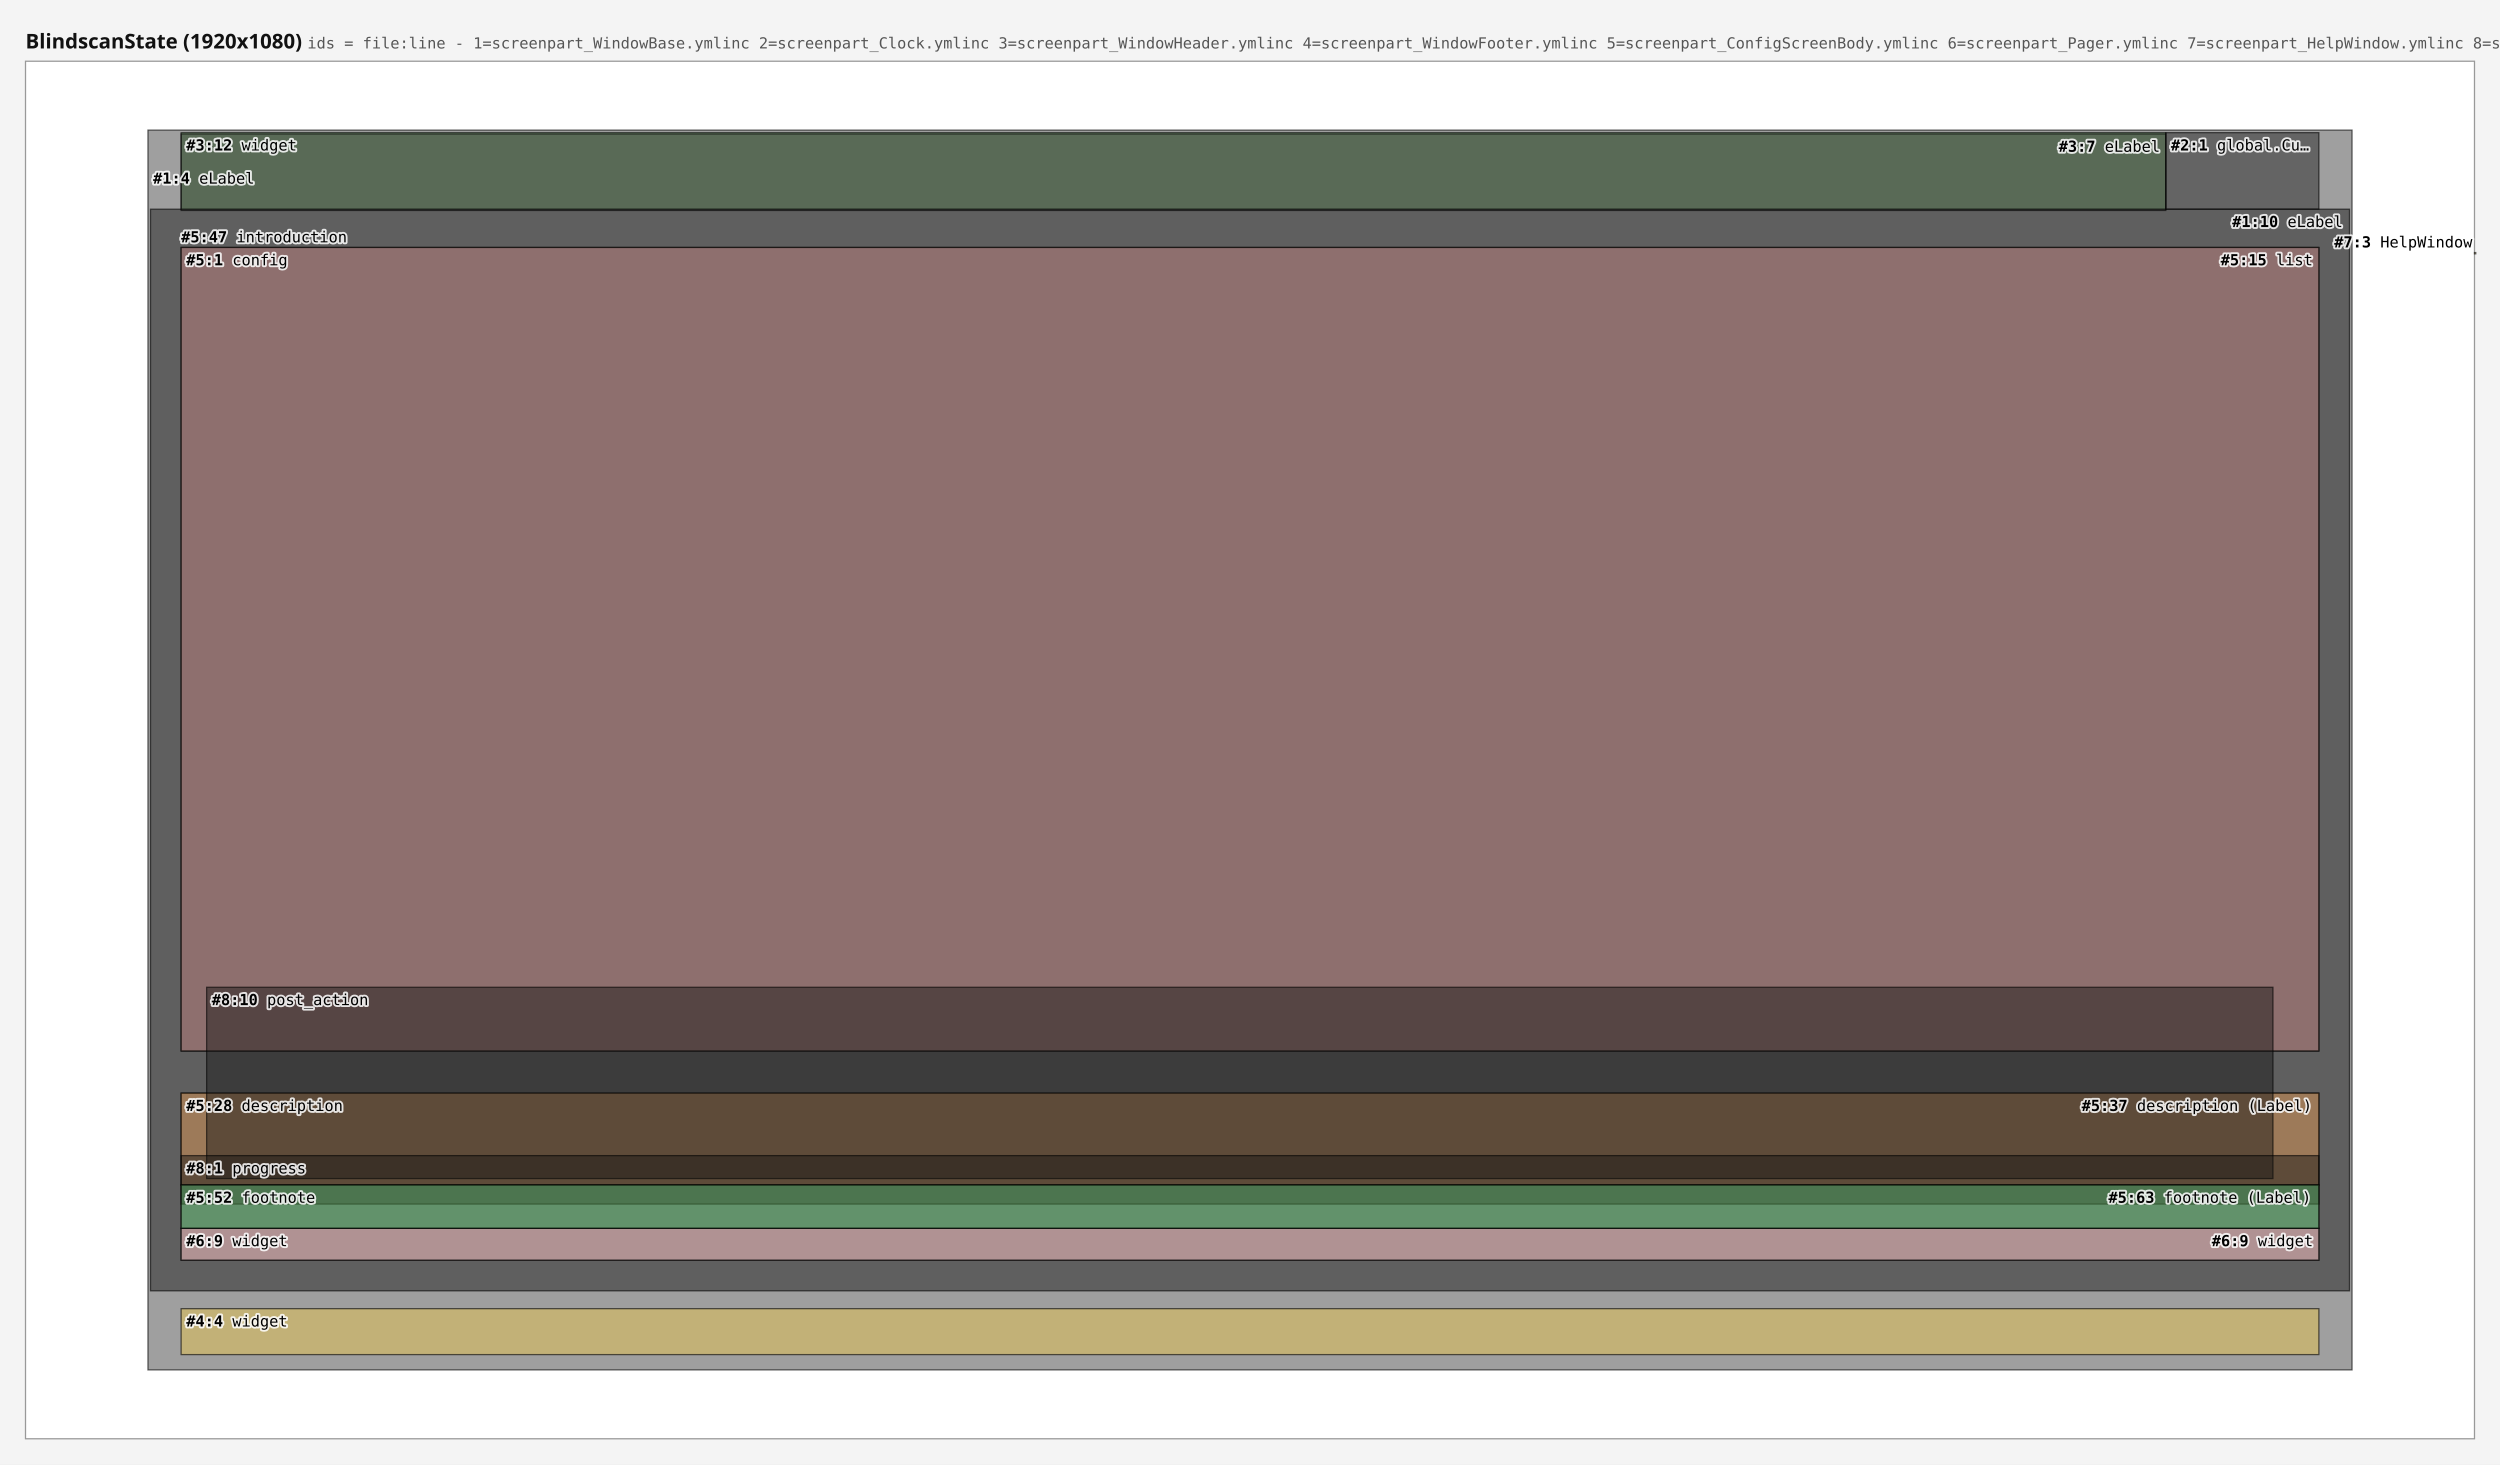
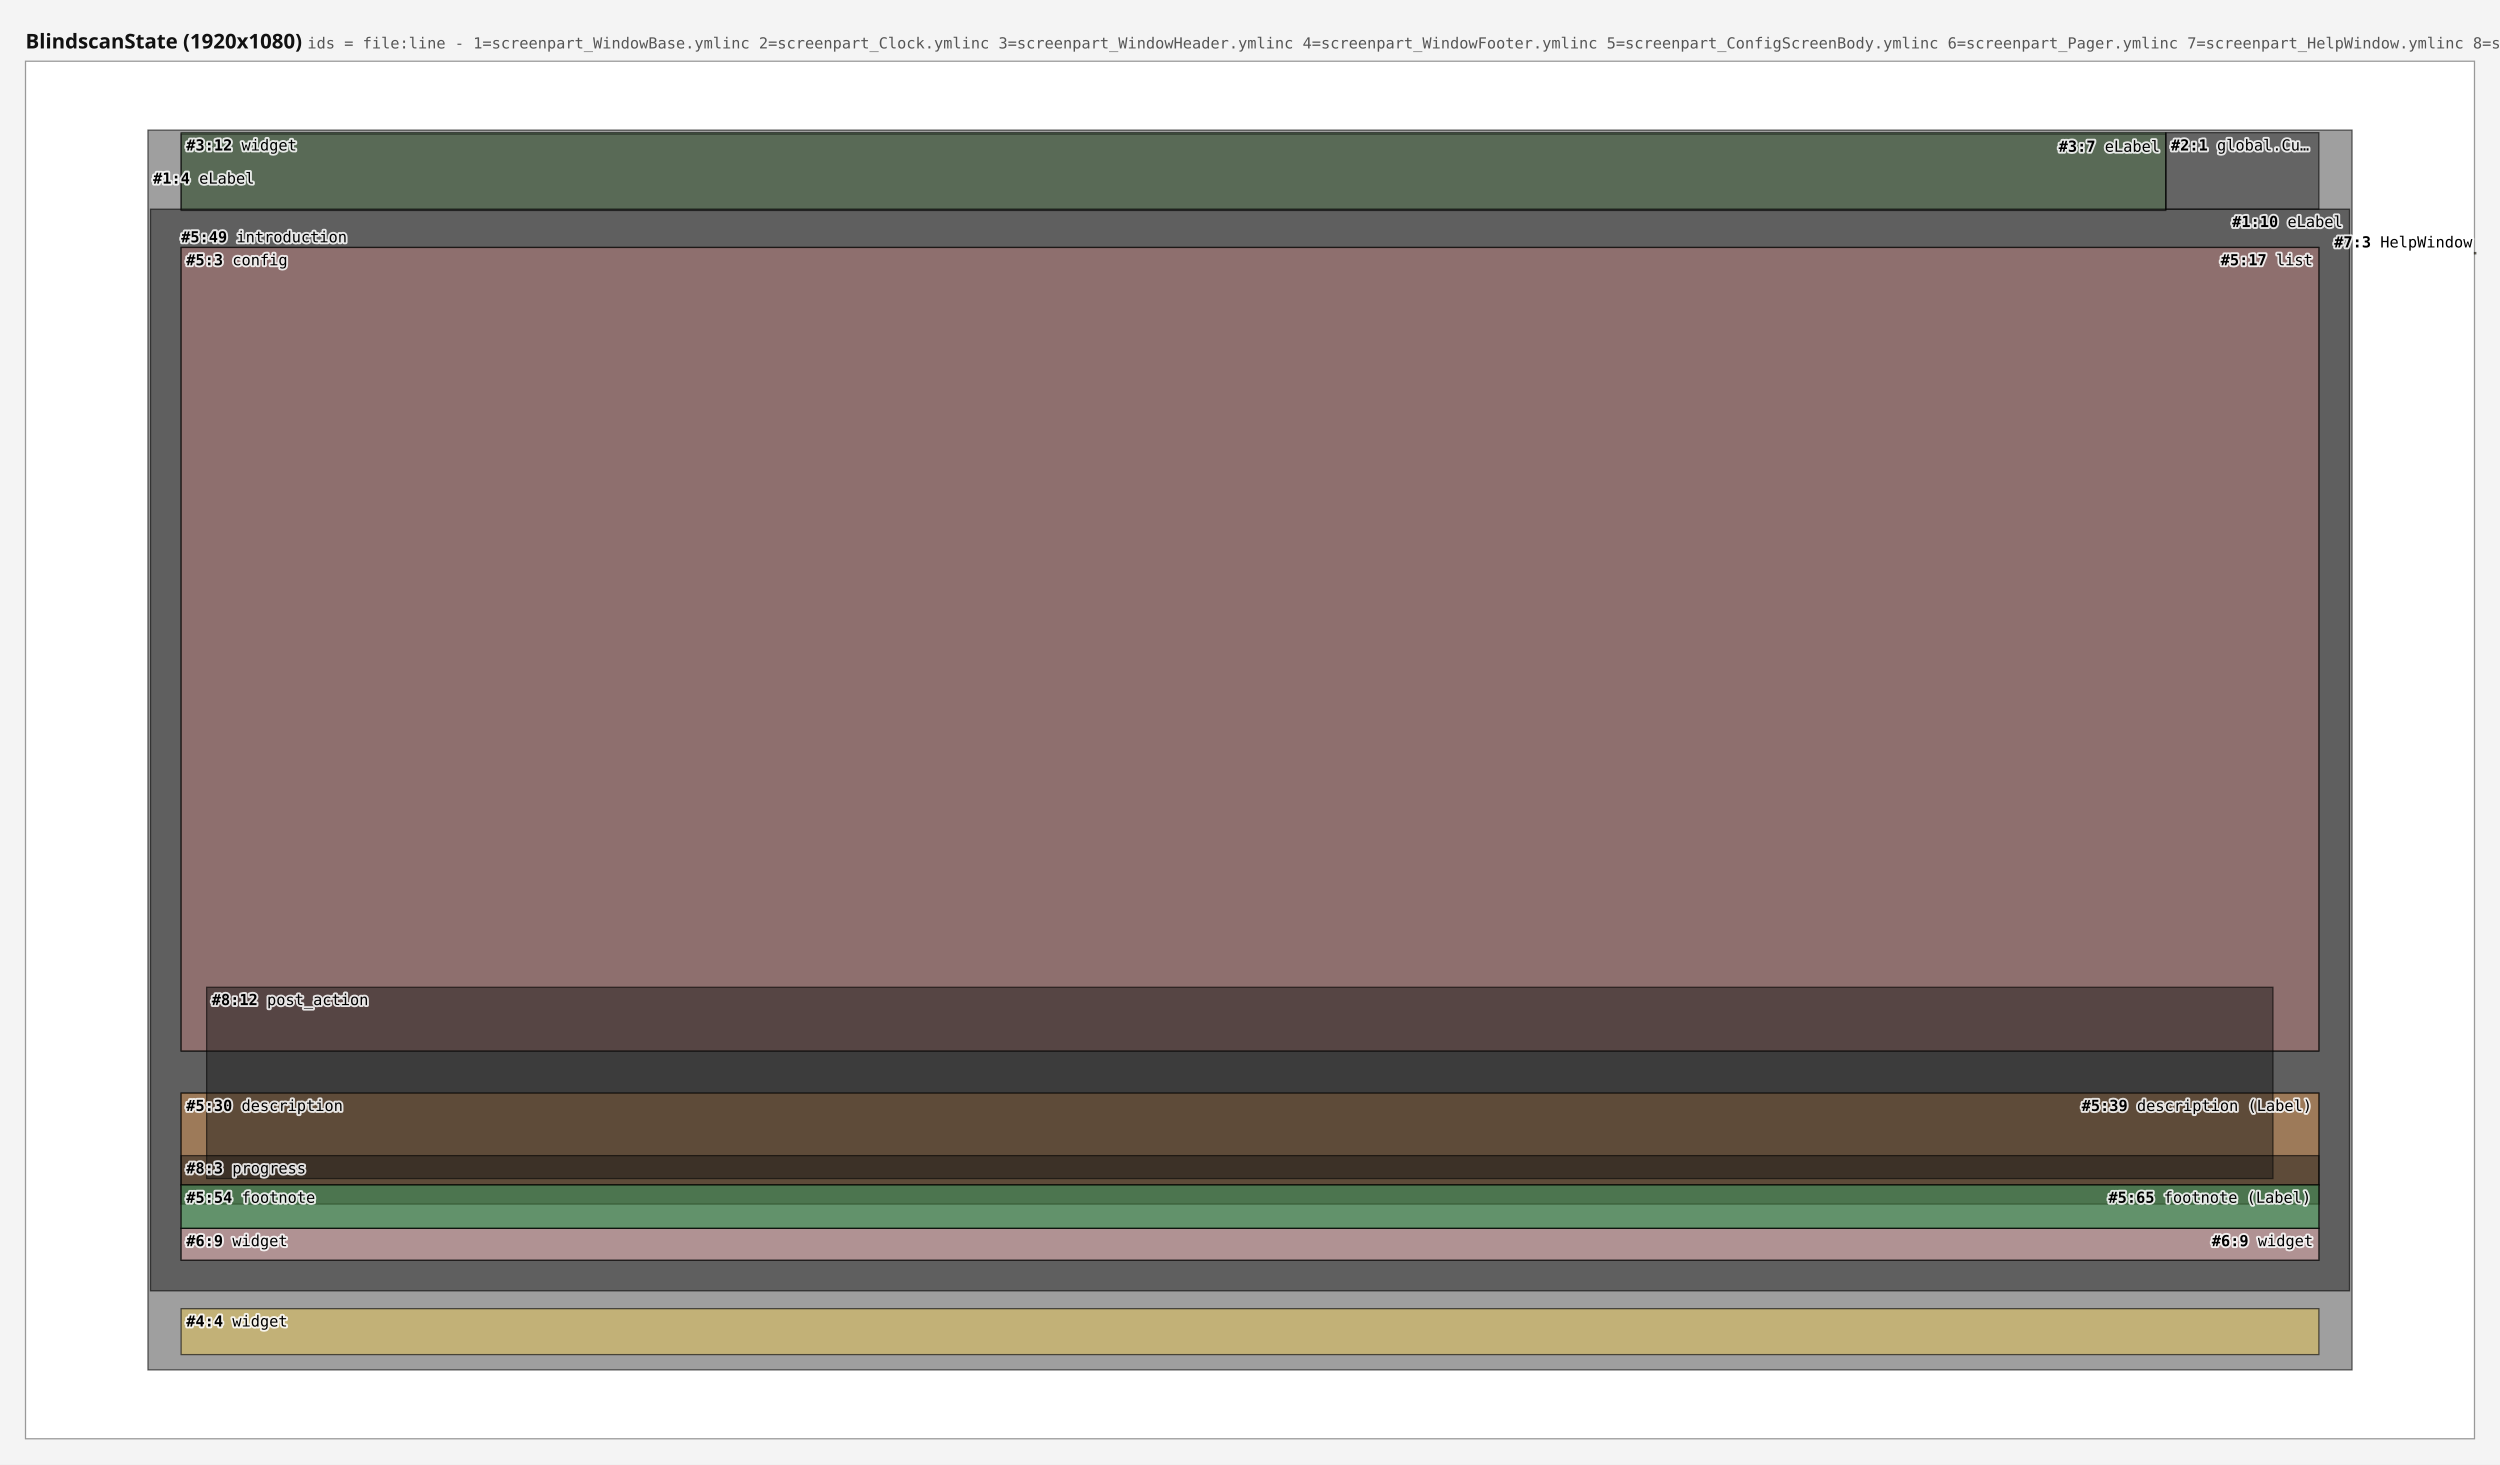
<svg xmlns="http://www.w3.org/2000/svg" width="1960" height="1148" viewBox="0 0 1960 1148">
  <rect x="0" y="0" width="1960" height="1148" fill="#f4f4f4" />
  <text x="20" y="38" font-family="sans-serif" font-size="16" font-weight="bold" fill="#111111">BlindscanState (1920x1080) <tspan font-family="monospace" font-size="12" font-weight="normal" fill="#555555">ids = file:line - 1=screenpart_WindowBase.ymlinc  2=screenpart_Clock.ymlinc  3=screenpart_WindowHeader.ymlinc  4=screenpart_WindowFooter.ymlinc  5=screenpart_ConfigScreenBody.ymlinc  6=screenpart_Pager.ymlinc  7=screenpart_HelpWindow.ymlinc  8=screenpart_BlindscanStateBody.ymlinc</tspan>
  </text>
  <g data-screen="0" transform="translate(20,48)">
    <rect x="0" y="0" width="1920" height="1080" fill="#ffffff" stroke="#999999" stroke-width="1" />
    <rect data-ref="0:0" data-src="screenpart_WindowBase.ymlinc:4" x="96" y="54" width="1728" height="972" fill="#2c2c2c" fill-opacity="0.45" stroke="#000000" stroke-opacity="0.6" stroke-width="1" />
    <rect data-ref="0:1" data-src="screenpart_WindowBase.ymlinc:10" x="98" y="116" width="1724" height="848" fill="#121212" fill-opacity="0.45" stroke="#000000" stroke-opacity="0.6" stroke-width="1" />
    <rect data-ref="0:4" data-src="screenpart_WindowHeader.ymlinc:12" x="122" y="56" width="1556" height="60" fill="#59a14f" fill-opacity="0.45" stroke="#000000" stroke-opacity="0.6" stroke-width="1" />
-     <rect data-ref="0:6" data-src="screenpart_ConfigScreenBody.ymlinc:1" x="122" y="146" width="1676" height="630" fill="#b07aa1" fill-opacity="0.45" stroke="#000000" stroke-opacity="0.6" stroke-width="1" />
+     <rect data-ref="0:6" data-src="screenpart_ConfigScreenBody.ymlinc:3" x="122" y="146" width="1676" height="630" fill="#b07aa1" fill-opacity="0.45" stroke="#000000" stroke-opacity="0.6" stroke-width="1" />
    <rect data-ref="0:7" data-src="screenpart_Pager.ymlinc:9" x="122" y="915" width="1676" height="25" fill="#ff9da7" fill-opacity="0.45" stroke="#000000" stroke-opacity="0.6" stroke-width="1" />
-     <rect data-ref="0:8" data-src="screenpart_ConfigScreenBody.ymlinc:15" x="122" y="146" width="1676" height="630" fill="#9c755f" fill-opacity="0.45" stroke="#000000" stroke-opacity="0.6" stroke-width="1" />
+     <rect data-ref="0:8" data-src="screenpart_ConfigScreenBody.ymlinc:17" x="122" y="146" width="1676" height="630" fill="#9c755f" fill-opacity="0.45" stroke="#000000" stroke-opacity="0.6" stroke-width="1" />
    <rect data-ref="0:9" data-src="screenpart_Pager.ymlinc:9" x="122" y="915" width="1676" height="25" fill="#bab0ac" fill-opacity="0.45" stroke="#000000" stroke-opacity="0.6" stroke-width="1" />
-     <rect data-ref="0:10" data-src="screenpart_ConfigScreenBody.ymlinc:28" x="122" y="809" width="1676" height="72" fill="#4e79a7" fill-opacity="0.45" stroke="#000000" stroke-opacity="0.6" stroke-width="1" />
-     <rect data-ref="0:11" data-src="screenpart_ConfigScreenBody.ymlinc:37" x="122" y="809" width="1676" height="72" fill="#f28e2b" fill-opacity="0.45" stroke="#000000" stroke-opacity="0.6" stroke-width="1" />
-     <rect data-ref="0:12" data-src="screenpart_ConfigScreenBody.ymlinc:47" x="122" y="146" width="0" height="0" fill="#e15759" fill-opacity="0.45" stroke="#000000" stroke-opacity="0.6" stroke-width="1" />
-     <rect data-ref="0:17" data-src="screenpart_BlindscanStateBody.ymlinc:10" x="142" y="726" width="1620" height="150" fill="#121212" fill-opacity="0.45" stroke="#000000" stroke-opacity="0.6" stroke-width="1" />
+     <rect data-ref="0:10" data-src="screenpart_ConfigScreenBody.ymlinc:30" x="122" y="809" width="1676" height="72" fill="#4e79a7" fill-opacity="0.45" stroke="#000000" stroke-opacity="0.6" stroke-width="1" />
+     <rect data-ref="0:11" data-src="screenpart_ConfigScreenBody.ymlinc:39" x="122" y="809" width="1676" height="72" fill="#f28e2b" fill-opacity="0.45" stroke="#000000" stroke-opacity="0.6" stroke-width="1" />
+     <rect data-ref="0:12" data-src="screenpart_ConfigScreenBody.ymlinc:49" x="122" y="146" width="0" height="0" fill="#e15759" fill-opacity="0.45" stroke="#000000" stroke-opacity="0.6" stroke-width="1" />
+     <rect data-ref="0:17" data-src="screenpart_BlindscanStateBody.ymlinc:12" x="142" y="726" width="1620" height="150" fill="#121212" fill-opacity="0.45" stroke="#000000" stroke-opacity="0.6" stroke-width="1" />
    <rect data-ref="0:15" data-src="screenpart_HelpWindow.ymlinc:3" x="1920" y="150" width="1" height="1" fill="#edc948" fill-opacity="0.45" stroke="#000000" stroke-opacity="0.6" stroke-width="1" />
-     <rect data-ref="0:13" data-src="screenpart_ConfigScreenBody.ymlinc:52" x="122" y="881" width="1676" height="34" fill="#76b7b2" fill-opacity="0.45" stroke="#000000" stroke-opacity="0.6" stroke-width="1" />
-     <rect data-ref="0:16" data-src="screenpart_BlindscanStateBody.ymlinc:1" x="122" y="858" width="1676" height="38" fill="#121212" fill-opacity="0.45" stroke="#000000" stroke-opacity="0.6" stroke-width="1" />
+     <rect data-ref="0:13" data-src="screenpart_ConfigScreenBody.ymlinc:54" x="122" y="881" width="1676" height="34" fill="#76b7b2" fill-opacity="0.45" stroke="#000000" stroke-opacity="0.6" stroke-width="1" />
+     <rect data-ref="0:16" data-src="screenpart_BlindscanStateBody.ymlinc:3" x="122" y="858" width="1676" height="38" fill="#121212" fill-opacity="0.45" stroke="#000000" stroke-opacity="0.6" stroke-width="1" />
    <rect data-ref="0:5" data-src="screenpart_WindowFooter.ymlinc:4" x="122" y="978" width="1676" height="36" fill="#edc948" fill-opacity="0.45" stroke="#000000" stroke-opacity="0.6" stroke-width="1" />
    <rect data-ref="0:3" data-src="screenpart_WindowHeader.ymlinc:7" x="122" y="57" width="1556" height="60" fill="#2c2c2c" fill-opacity="0.45" stroke="#000000" stroke-opacity="0.6" stroke-width="1" />
    <rect data-ref="0:2" data-src="screenpart_Clock.ymlinc:1" x="1678" y="56" width="120" height="60" fill="#1d1d1d" fill-opacity="0.45" stroke="#000000" stroke-opacity="0.6" stroke-width="1" />
-     <rect data-ref="0:14" data-src="screenpart_ConfigScreenBody.ymlinc:63" x="122" y="881" width="1676" height="34" fill="#59a14f" fill-opacity="0.45" stroke="#000000" stroke-opacity="0.6" stroke-width="1" />
+     <rect data-ref="0:14" data-src="screenpart_ConfigScreenBody.ymlinc:65" x="122" y="881" width="1676" height="34" fill="#59a14f" fill-opacity="0.45" stroke="#000000" stroke-opacity="0.6" stroke-width="1" />
    <g pointer-events="none" font-family="monospace" font-size="12" fill="#000000" stroke="#ffffff" stroke-width="3" stroke-opacity="0.85" stroke-linejoin="round" paint-order="stroke">
      <text x="100" y="96">
        <tspan font-weight="bold">#1:4</tspan> eLabel</text>
      <text x="1730" y="130">
        <tspan font-weight="bold">#1:10</tspan> eLabel</text>
      <text x="126" y="70">
        <tspan font-weight="bold">#3:12</tspan> widget</text>
      <text x="126" y="160">
-         <tspan font-weight="bold">#5:1</tspan> config</text>
+         <tspan font-weight="bold">#5:3</tspan> config</text>
      <text x="126" y="929">
        <tspan font-weight="bold">#6:9</tspan> widget</text>
      <text x="1721" y="160">
-         <tspan font-weight="bold">#5:15</tspan> list</text>
+         <tspan font-weight="bold">#5:17</tspan> list</text>
      <text x="1714" y="929">
        <tspan font-weight="bold">#6:9</tspan> widget</text>
      <text x="126" y="823">
-         <tspan font-weight="bold">#5:28</tspan> description</text>
+         <tspan font-weight="bold">#5:30</tspan> description</text>
      <text x="1612" y="823">
-         <tspan font-weight="bold">#5:37</tspan> description (Label)</text>
+         <tspan font-weight="bold">#5:39</tspan> description (Label)</text>
      <text x="122" y="142">
-         <tspan font-weight="bold">#5:47</tspan> introduction</text>
+         <tspan font-weight="bold">#5:49</tspan> introduction</text>
      <text x="146" y="740">
-         <tspan font-weight="bold">#8:10</tspan> post_action</text>
+         <tspan font-weight="bold">#8:12</tspan> post_action</text>
      <text x="1810" y="146">
        <tspan font-weight="bold">#7:3</tspan> HelpWindow</text>
      <text x="126" y="895">
-         <tspan font-weight="bold">#5:52</tspan> footnote</text>
+         <tspan font-weight="bold">#5:54</tspan> footnote</text>
      <text x="126" y="872">
-         <tspan font-weight="bold">#8:1</tspan> progress</text>
+         <tspan font-weight="bold">#8:3</tspan> progress</text>
      <text x="126" y="992">
        <tspan font-weight="bold">#4:4</tspan> widget</text>
      <text x="1594" y="71">
        <tspan font-weight="bold">#3:7</tspan> eLabel</text>
      <text x="1682" y="70">
        <tspan font-weight="bold">#2:1</tspan> global.Cu…</text>
      <text x="1633" y="895">
-         <tspan font-weight="bold">#5:63</tspan> footnote (Label)</text>
+         <tspan font-weight="bold">#5:65</tspan> footnote (Label)</text>
    </g>
  </g>
</svg>
